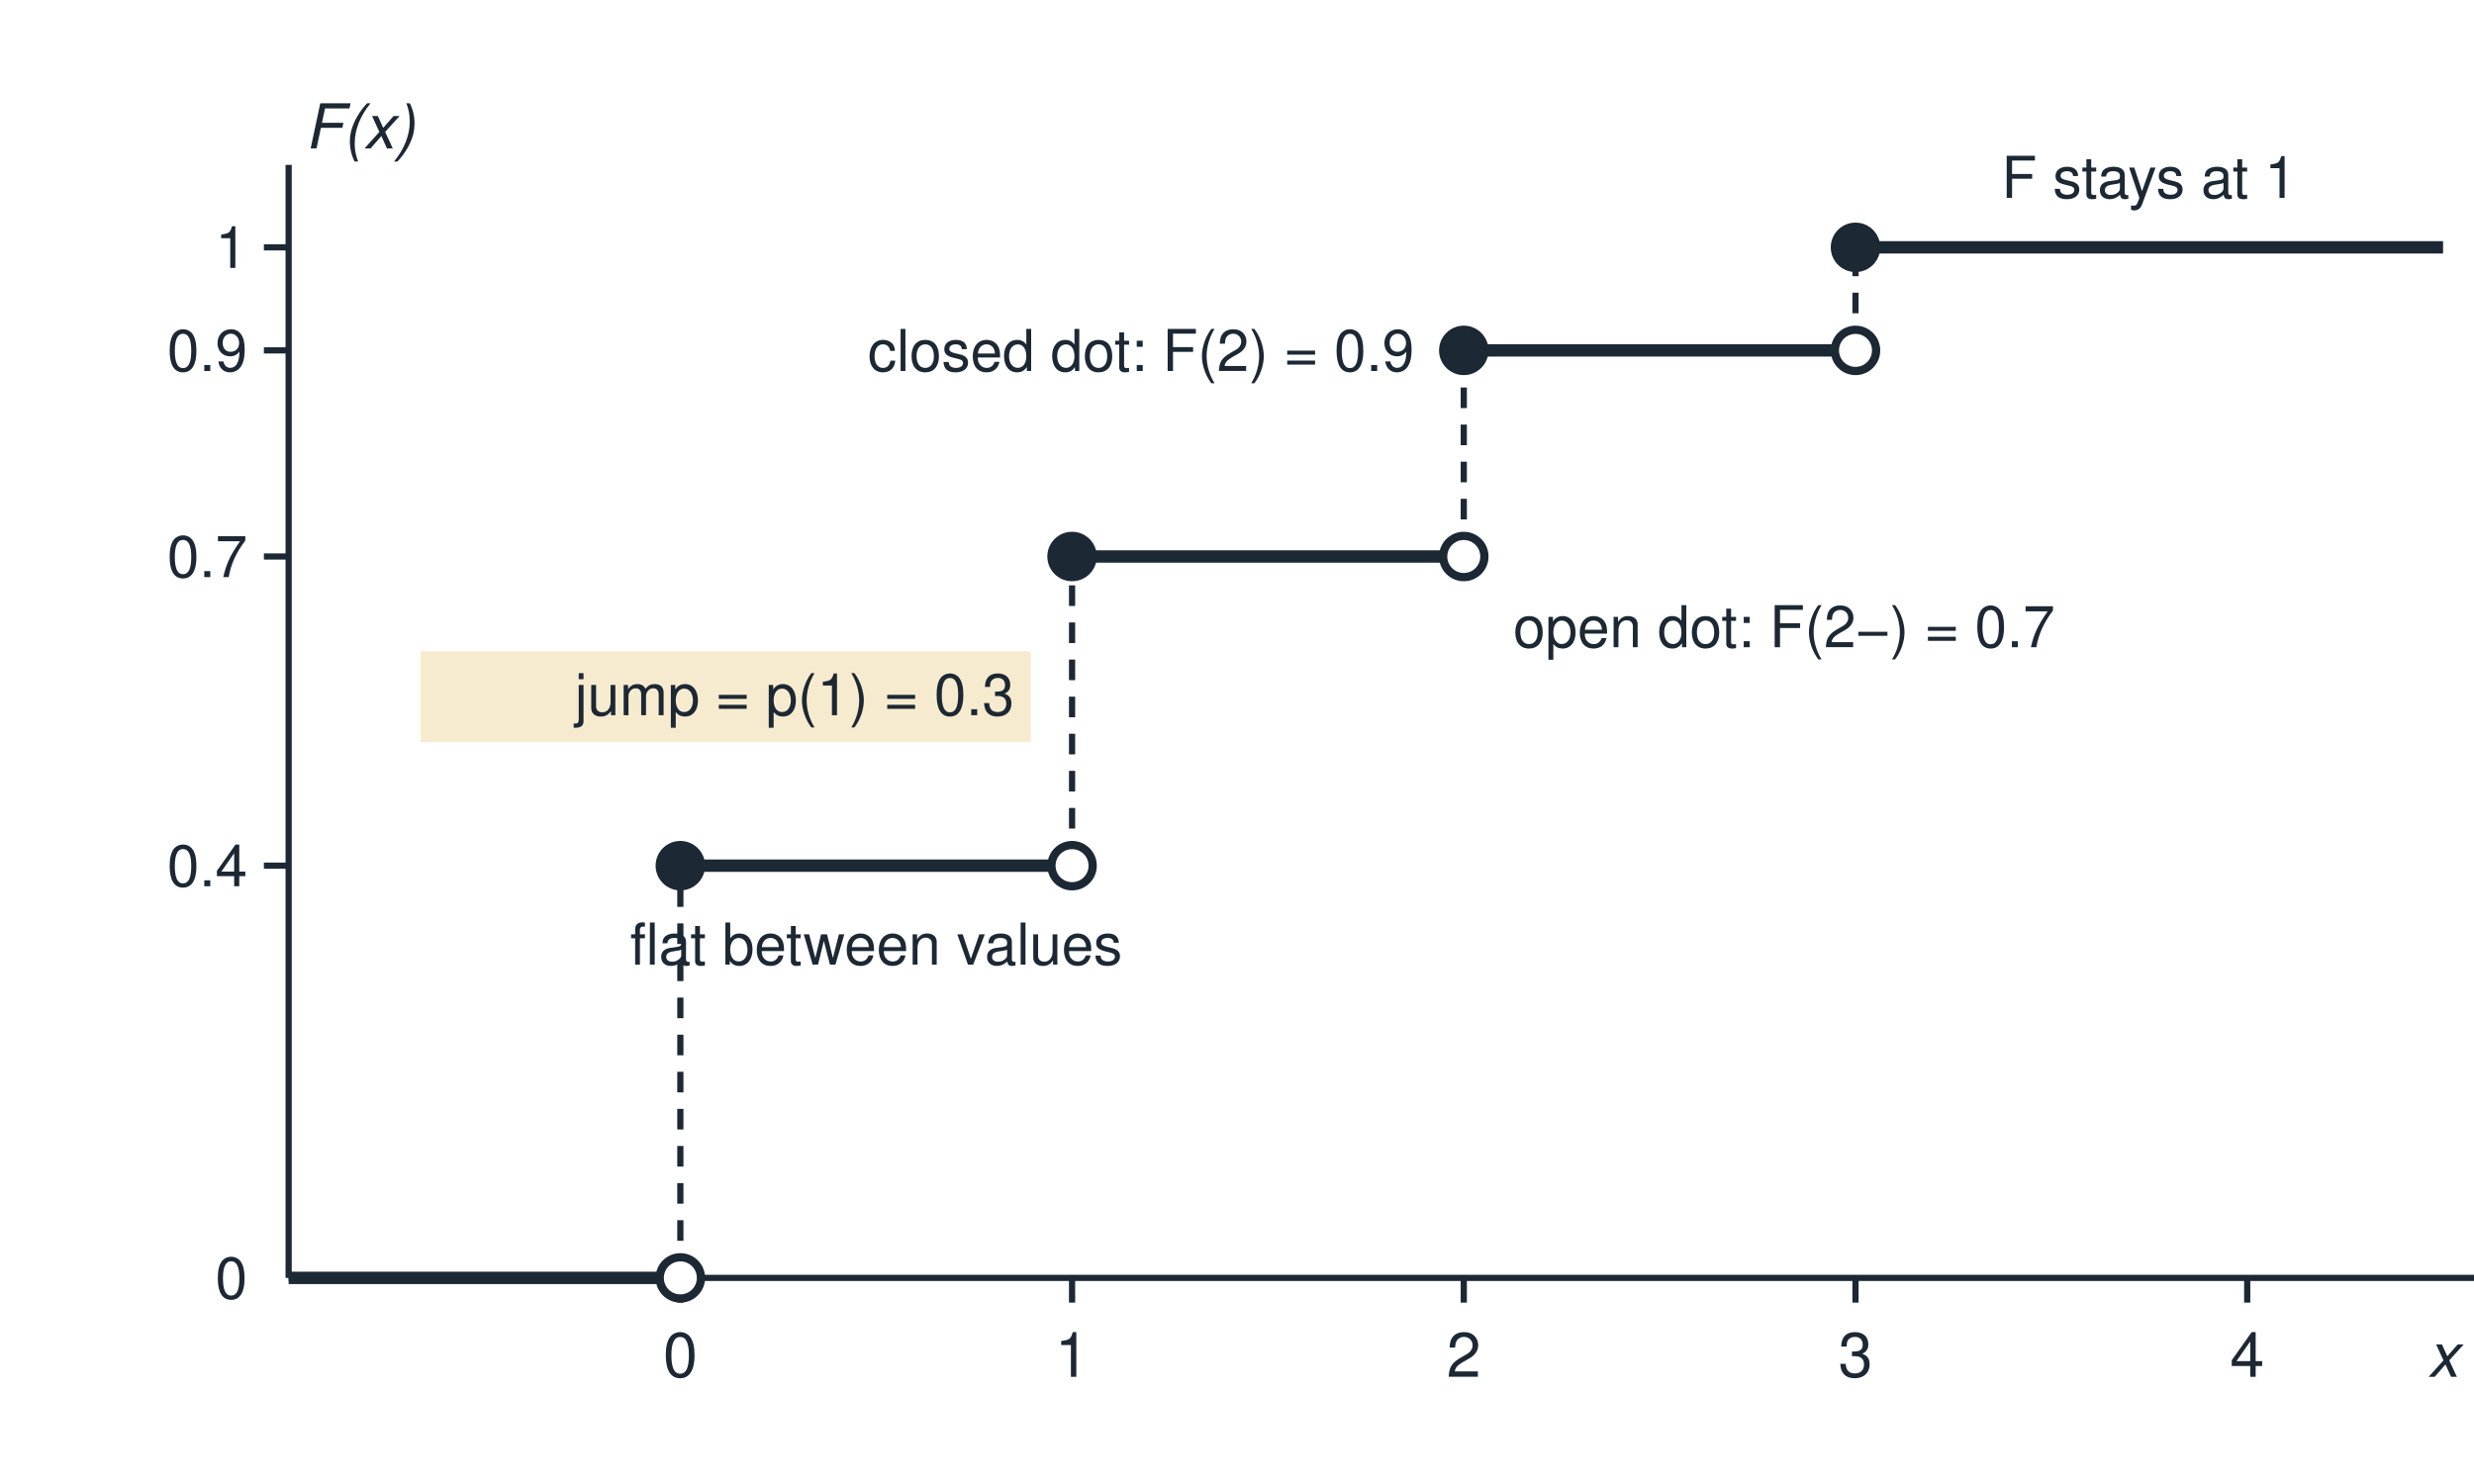
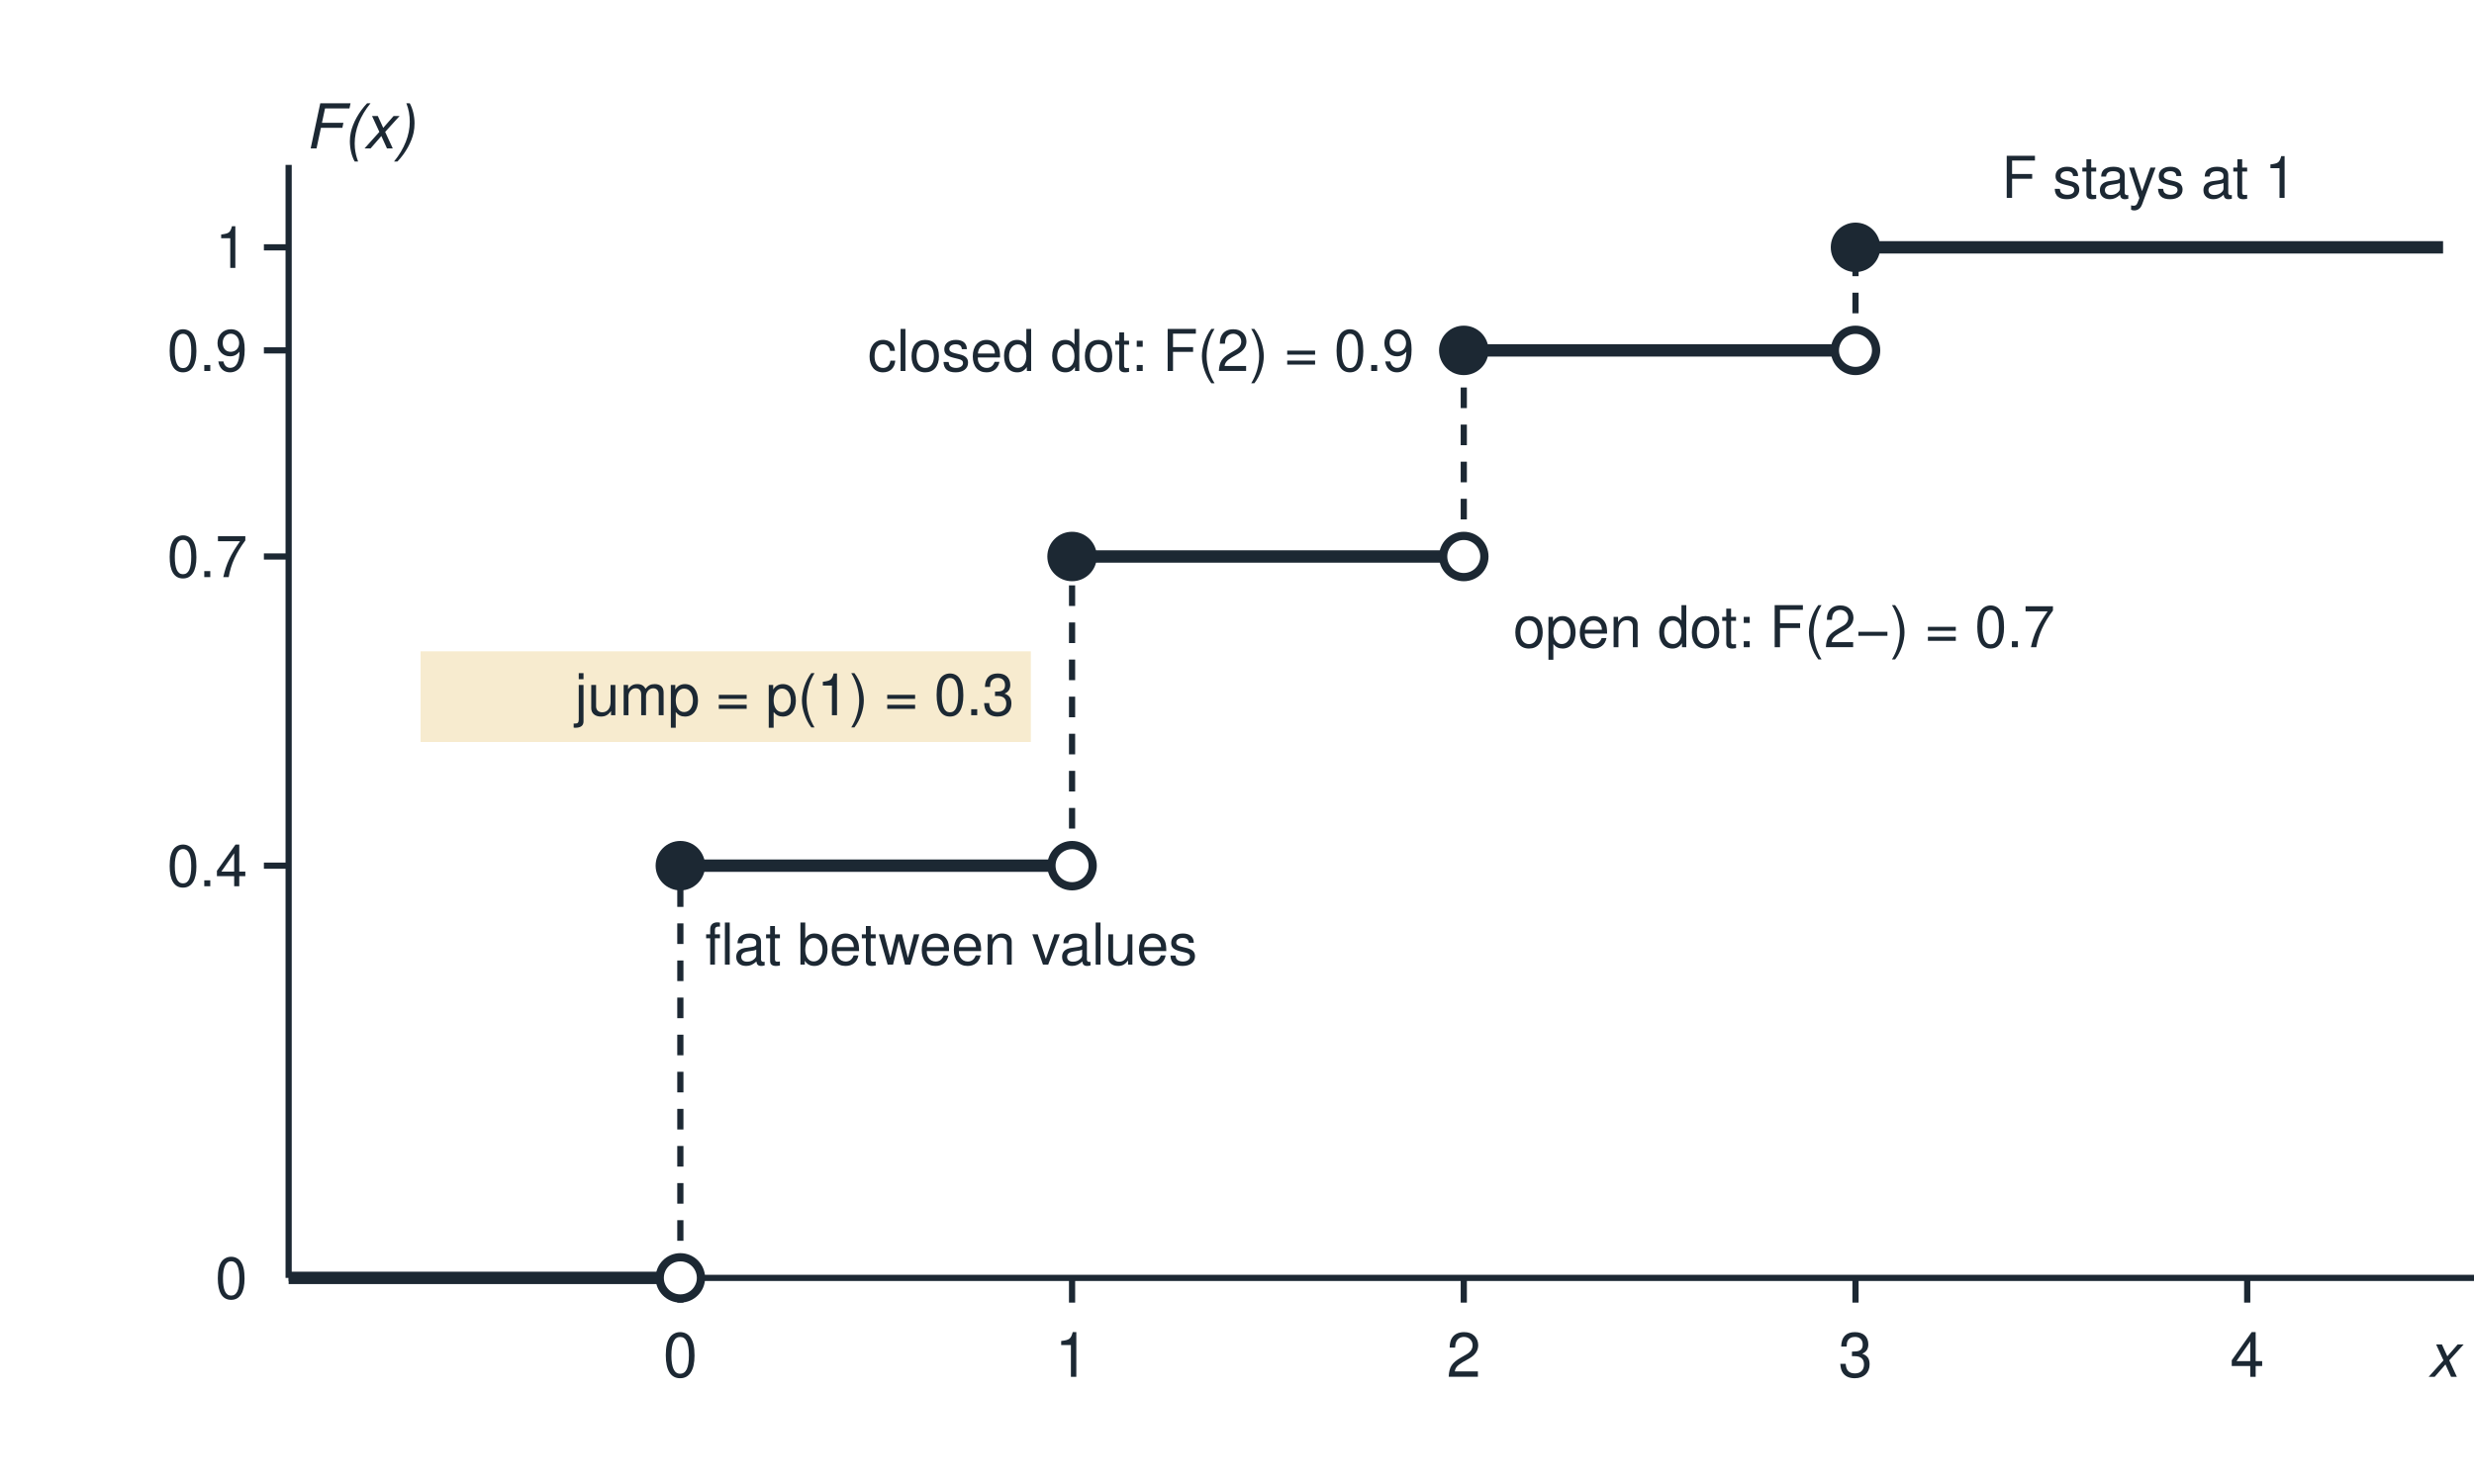
<svg xmlns="http://www.w3.org/2000/svg" viewBox="0 0 600 360" width="600" height="360" role="img">
  <rect x="0" y="0" width="600" height="360" fill="#ffffff" />
  <line x1="70.0" y1="310.0" x2="602.0" y2="310.0" stroke="#1c2833" stroke-width="1.5" />
  <line x1="70.0" y1="310.0" x2="70.0" y2="40.0" stroke="#1c2833" stroke-width="1.5" />
  <line x1="165.0" y1="310.0" x2="165.0" y2="316.0" stroke="#1c2833" stroke-width="1.5" />
  <text x="165.0" y="334.0" font-family="Helvetica, Arial, sans-serif" font-size="15" fill="#1c2833" text-anchor="middle" font-weight="normal">0</text>
  <line x1="260.0" y1="310.0" x2="260.0" y2="316.0" stroke="#1c2833" stroke-width="1.5" />
  <text x="260.0" y="334.0" font-family="Helvetica, Arial, sans-serif" font-size="15" fill="#1c2833" text-anchor="middle" font-weight="normal">1</text>
  <line x1="355.0" y1="310.0" x2="355.0" y2="316.0" stroke="#1c2833" stroke-width="1.5" />
  <text x="355.0" y="334.0" font-family="Helvetica, Arial, sans-serif" font-size="15" fill="#1c2833" text-anchor="middle" font-weight="normal">2</text>
  <line x1="450.0" y1="310.0" x2="450.0" y2="316.0" stroke="#1c2833" stroke-width="1.5" />
  <text x="450.0" y="334.0" font-family="Helvetica, Arial, sans-serif" font-size="15" fill="#1c2833" text-anchor="middle" font-weight="normal">3</text>
  <line x1="545.0" y1="310.0" x2="545.0" y2="316.0" stroke="#1c2833" stroke-width="1.5" />
  <text x="545.0" y="334.0" font-family="Helvetica, Arial, sans-serif" font-size="15" fill="#1c2833" text-anchor="middle" font-weight="normal">4</text>
  <line x1="64.0" y1="210.0" x2="70.0" y2="210.0" stroke="#1c2833" stroke-width="1.5" />
  <text x="60.0" y="215.0" font-family="Helvetica, Arial, sans-serif" font-size="14" fill="#1c2833" text-anchor="end" font-weight="normal">0.4</text>
  <line x1="64.0" y1="135.0" x2="70.0" y2="135.0" stroke="#1c2833" stroke-width="1.5" />
  <text x="60.0" y="140.0" font-family="Helvetica, Arial, sans-serif" font-size="14" fill="#1c2833" text-anchor="end" font-weight="normal">0.7</text>
  <line x1="64.0" y1="85.0" x2="70.0" y2="85.0" stroke="#1c2833" stroke-width="1.5" />
  <text x="60.0" y="90.0" font-family="Helvetica, Arial, sans-serif" font-size="14" fill="#1c2833" text-anchor="end" font-weight="normal">0.9</text>
  <line x1="64.0" y1="60.0" x2="70.0" y2="60.0" stroke="#1c2833" stroke-width="1.5" />
  <text x="60.0" y="65.0" font-family="Helvetica, Arial, sans-serif" font-size="14" fill="#1c2833" text-anchor="end" font-weight="normal">1</text>
  <text x="60.0" y="315.0" font-family="Helvetica, Arial, sans-serif" font-size="14" fill="#1c2833" text-anchor="end" font-weight="normal">0</text>
  <text x="592.5" y="334.0" font-family="Helvetica, Arial, sans-serif" font-size="15" fill="#1c2833" text-anchor="middle" font-weight="normal" font-style="italic">x</text>
  <text x="74.0" y="36.0" font-family="Helvetica, Arial, sans-serif" font-size="15" fill="#1c2833" text-anchor="start" font-weight="normal" font-style="italic">F(x)</text>
  <line x1="70.0" y1="310.0" x2="165.0" y2="310.0" stroke="#1c2833" stroke-width="3" />
  <line x1="165.0" y1="210.0" x2="260.0" y2="210.0" stroke="#1c2833" stroke-width="3" />
  <line x1="260.0" y1="135.0" x2="355.0" y2="135.0" stroke="#1c2833" stroke-width="3" />
  <line x1="355.0" y1="85.0" x2="450.0" y2="85.0" stroke="#1c2833" stroke-width="3" />
  <line x1="450.0" y1="60.0" x2="592.5" y2="60.0" stroke="#1c2833" stroke-width="3" />
  <line x1="165.0" y1="310.0" x2="165.0" y2="210.0" stroke="#1c2833" stroke-width="1.5" stroke-dasharray="5 4" />
  <circle cx="165.0" cy="310.0" r="5" fill="#ffffff" stroke="#1c2833" stroke-width="2" />
  <circle cx="165.0" cy="210.0" r="5" fill="#1c2833" stroke="#1c2833" stroke-width="2" />
  <line x1="260.0" y1="210.0" x2="260.0" y2="135.0" stroke="#1c2833" stroke-width="1.5" stroke-dasharray="5 4" />
  <circle cx="260.0" cy="210.0" r="5" fill="#ffffff" stroke="#1c2833" stroke-width="2" />
  <circle cx="260.0" cy="135.0" r="5" fill="#1c2833" stroke="#1c2833" stroke-width="2" />
  <line x1="355.0" y1="135.0" x2="355.0" y2="85.0" stroke="#1c2833" stroke-width="1.5" stroke-dasharray="5 4" />
  <circle cx="355.0" cy="135.0" r="5" fill="#ffffff" stroke="#1c2833" stroke-width="2" />
  <circle cx="355.0" cy="85.0" r="5" fill="#1c2833" stroke="#1c2833" stroke-width="2" />
  <line x1="450.0" y1="85.0" x2="450.0" y2="60.0" stroke="#1c2833" stroke-width="1.5" stroke-dasharray="5 4" />
  <circle cx="450.0" cy="85.0" r="5" fill="#ffffff" stroke="#1c2833" stroke-width="2" />
  <circle cx="450.0" cy="60.0" r="5" fill="#1c2833" stroke="#1c2833" stroke-width="2" />
  <rect x="102" y="158" width="148" height="22" fill="#f7ebcf" />
  <text x="246.0" y="173.5" font-family="Helvetica, Arial, sans-serif" font-size="14" fill="#1c2833" text-anchor="end" font-weight="normal">jump = p(1) = 0.3</text>
  <text x="343.0" y="90.0" font-family="Helvetica, Arial, sans-serif" font-size="14" fill="#1c2833" text-anchor="end" font-weight="normal">closed dot: F(2) = 0.9</text>
  <text x="367.0" y="157.0" font-family="Helvetica, Arial, sans-serif" font-size="14" fill="#1c2833" text-anchor="start" font-weight="normal">open dot: F(2−) = 0.7</text>
-   <text x="212.5" y="234.0" font-family="Helvetica, Arial, sans-serif" font-size="14" fill="#1c2833" text-anchor="middle" font-weight="normal">flat between values</text>
+   <text x="171" y="234.0" font-family="Helvetica, Arial, sans-serif" font-size="14" fill="#1c2833" text-anchor="start" font-weight="normal">flat between values</text>
  <text x="521.2" y="48.0" font-family="Helvetica, Arial, sans-serif" font-size="14" fill="#1c2833" text-anchor="middle" font-weight="normal">F stays at 1</text>
</svg>
